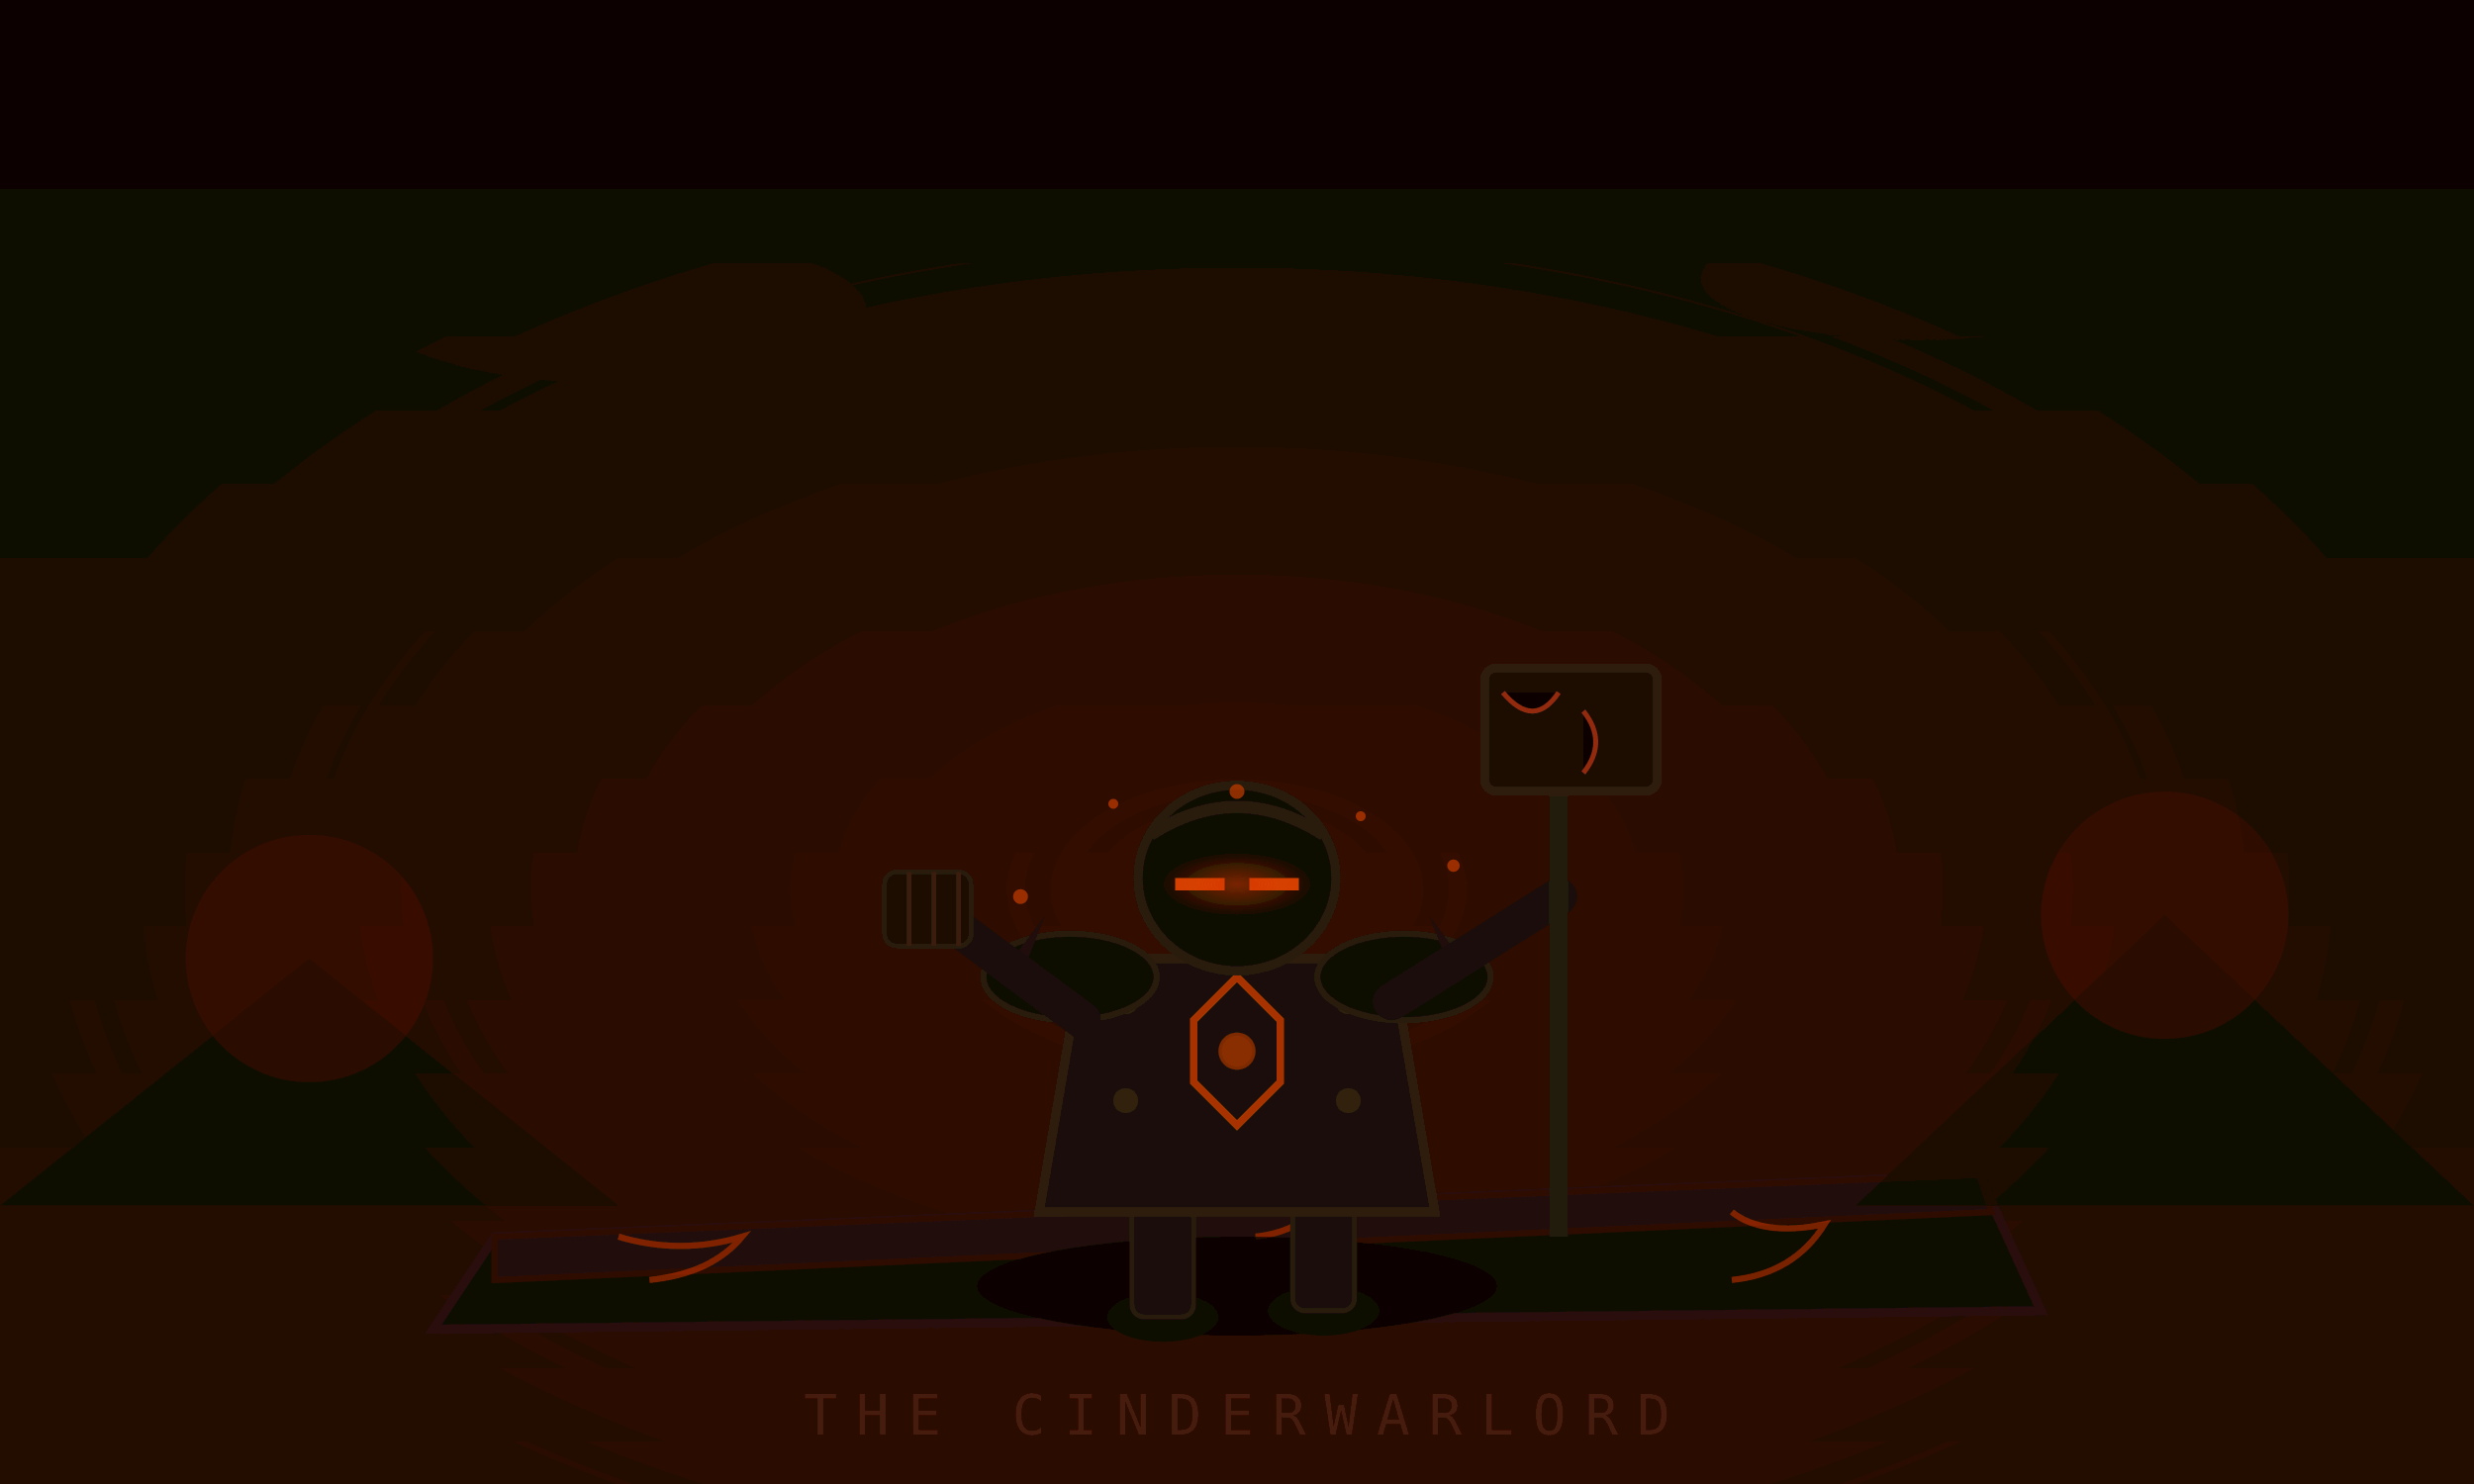
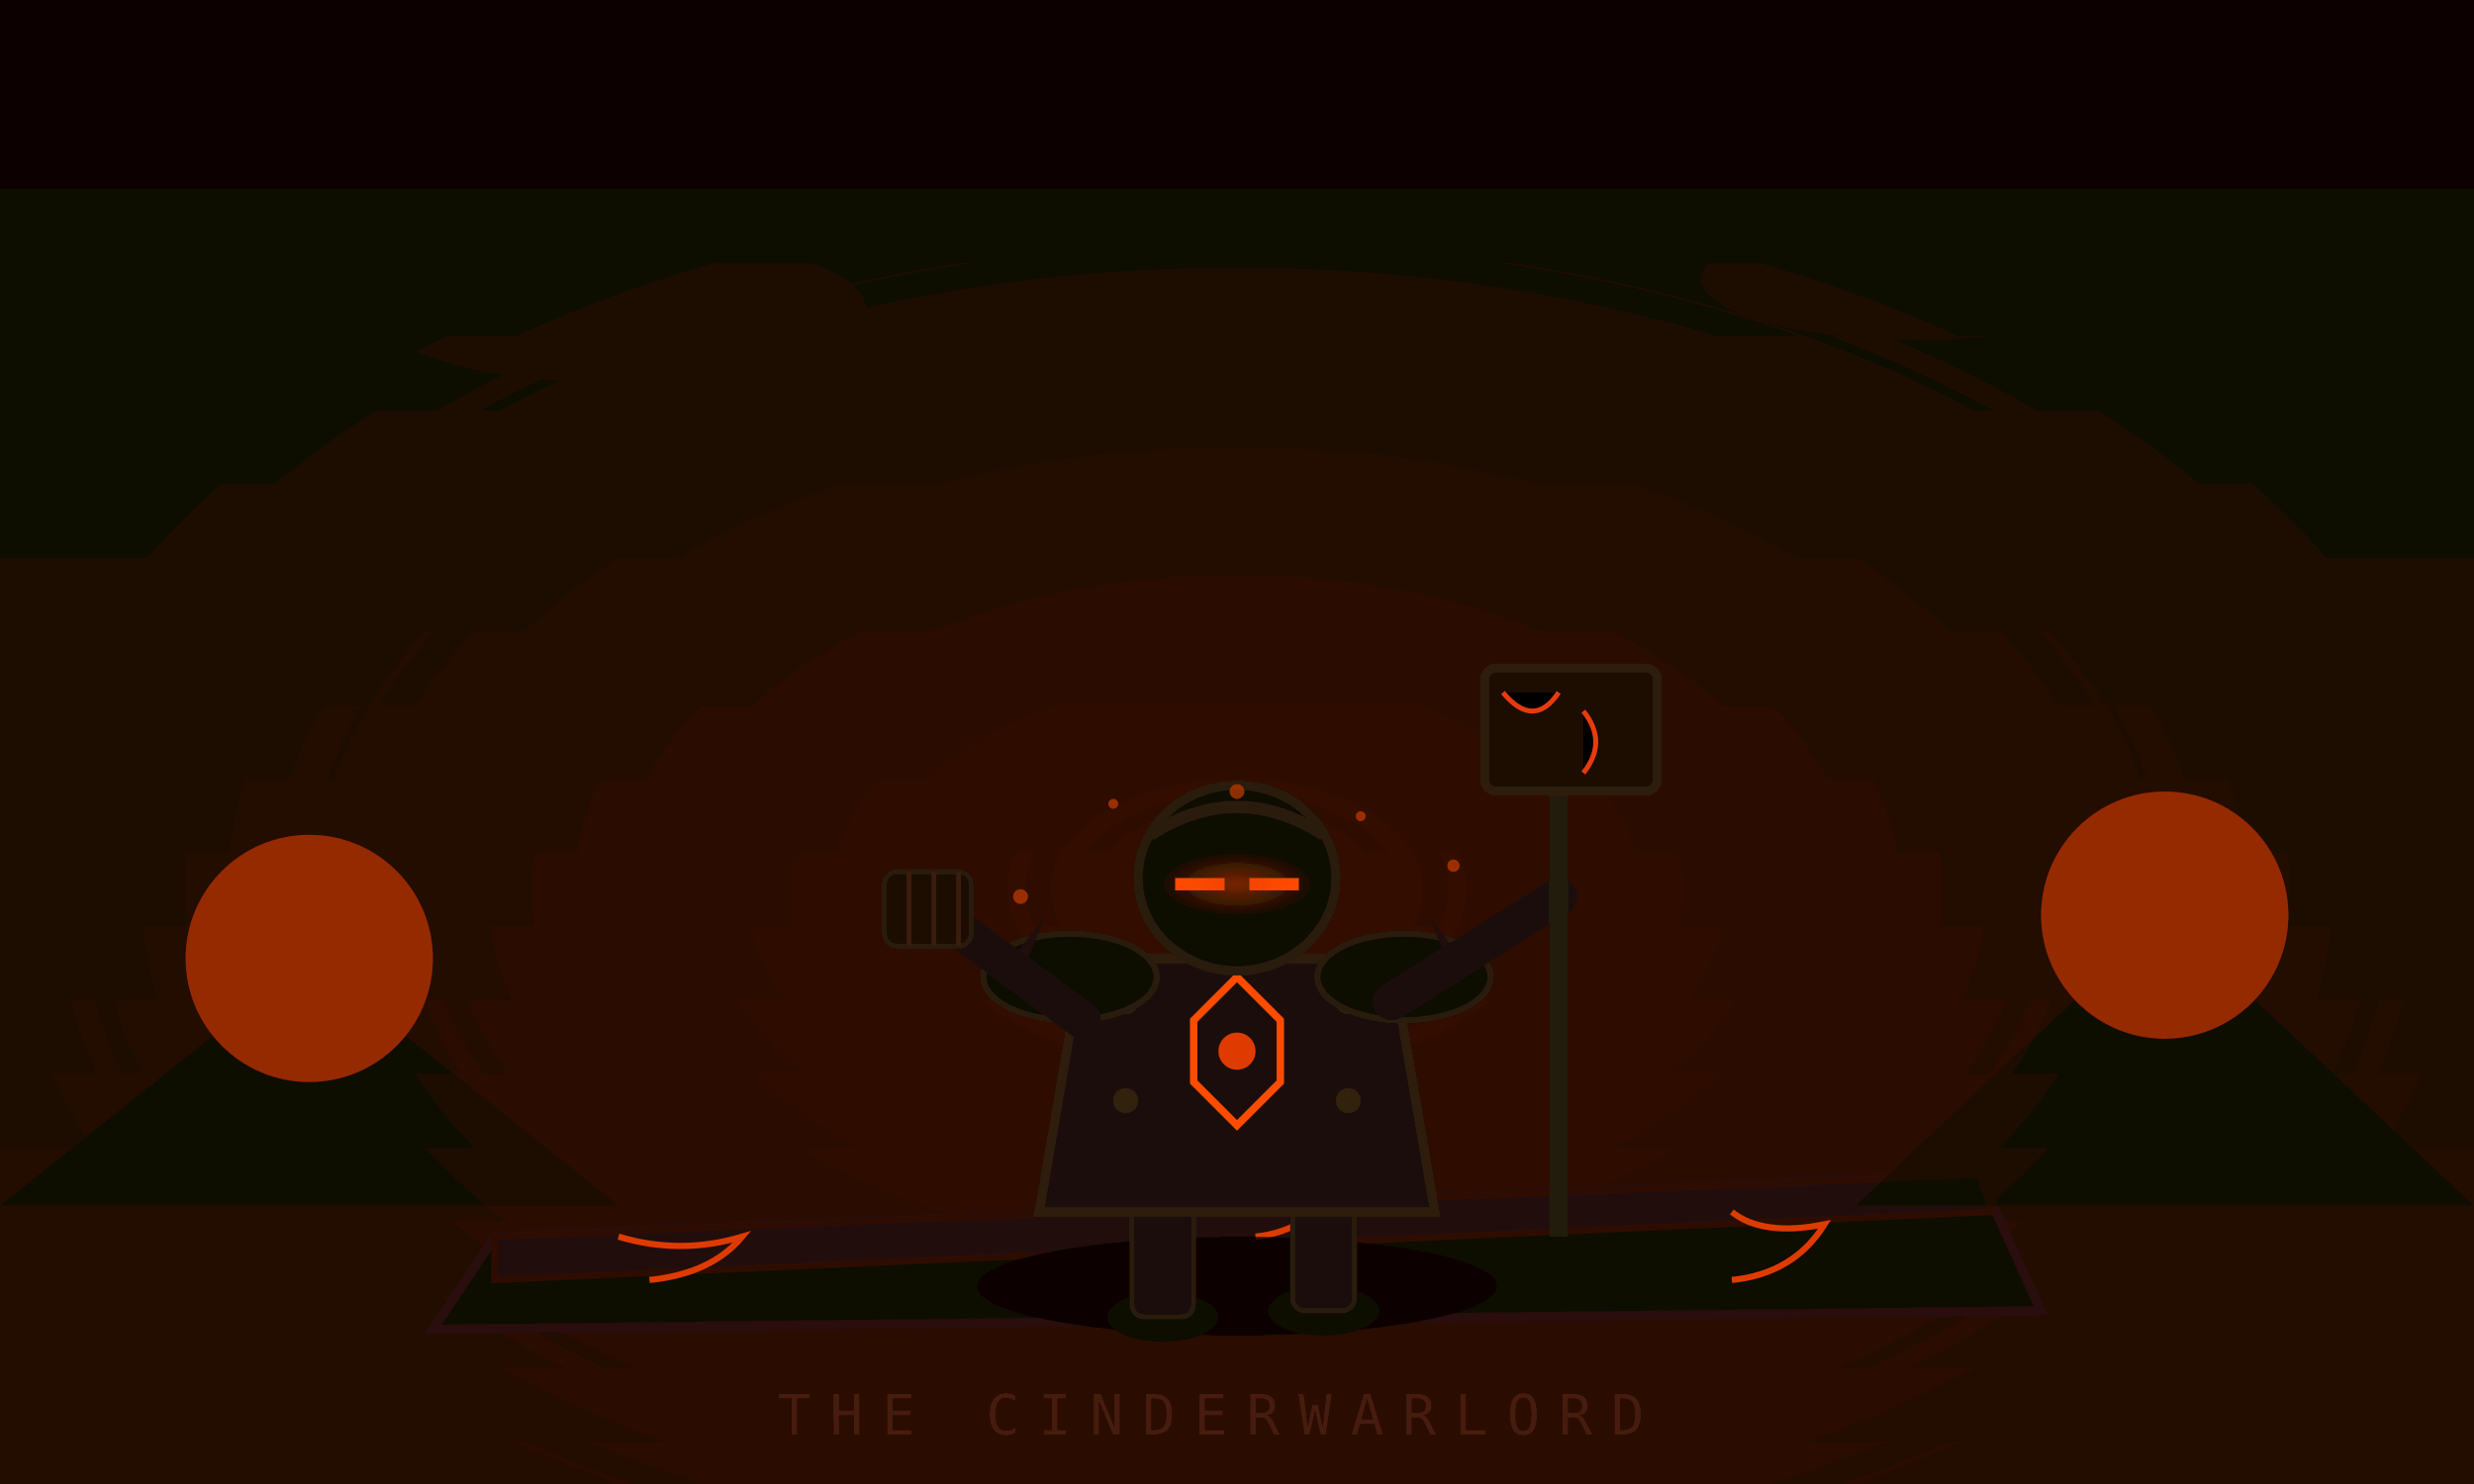
<svg xmlns="http://www.w3.org/2000/svg" viewBox="0 0 400 240" style="filter: brightness(1.4)">
  <rect width="400" height="240" fill="#080402" />
  <linearGradient id="cin-sky" x1="0" y1="0" x2="0" y2="1">
    <stop offset="0%" stop-color="#0a0604" />
    <stop offset="100%" stop-color="#1e0a04" />
  </linearGradient>
  <rect width="400" height="240" fill="url(#cin-sky)" />
  <radialGradient id="heat-atm" cx="50%" cy="60%" r="50%">
-     <stop offset="0%" stop-color="#601800" stop-opacity="0.3" />
+     <stop offset="0%" stop-color="#601800" stop-opacity="0.3">
+       <animate attributeName="stop-opacity" values="0.3;0.5;0.3" dur="7s" repeatCount="indefinite" />
+     </stop>
    <stop offset="100%" stop-color="#601800" stop-opacity="0" />
  </radialGradient>
  <rect width="400" height="240" fill="url(#heat-atm)" />
  <polygon points="80,200 320,190 330,212 70,215" fill="#100806" stroke="#201008" stroke-width="1.5" />
  <polygon points="80,200 320,190 322,196 80,207" fill="#1a0e08" stroke="#280e06" stroke-width="1" />
-   <g stroke="#c03000" stroke-width="1" fill="none" opacity="0.5">
+   <g stroke="#c03000" stroke-width="1" fill="none">
+     <animate attributeName="opacity" values="0.5;1;0.2;0.7;0.5" dur="3s" repeatCount="indefinite" />
    <path d="M100,200 Q110,203 120,200 Q115,206 105,207" />
    <path d="M200,192 Q210,196 215,192 Q212,199 203,200" />
    <path d="M280,196 Q285,200 295,198 Q290,206 280,207" />
  </g>
  <ellipse cx="200" cy="208" rx="42" ry="8" fill="#050201" opacity="0.8" />
  <ellipse cx="188" cy="213" rx="9" ry="4" fill="#0c0806" />
  <ellipse cx="214" cy="212" rx="9" ry="4" fill="#0c0806" />
  <rect x="183" y="195" width="10" height="18" rx="2" fill="#141008" stroke="#201408" stroke-width="0.8" />
  <rect x="209" y="194" width="10" height="18" rx="2" fill="#141008" stroke="#201408" stroke-width="0.8" />
  <polygon points="175,155 225,155 232,196 168,196" fill="#181008" stroke="#281408" stroke-width="1.5" />
  <g fill="#302010" opacity="0.7">
    <circle cx="182" cy="162" r="2" />
    <circle cx="218" cy="162" r="2" />
    <circle cx="182" cy="178" r="2" />
    <circle cx="218" cy="178" r="2" />
    <circle cx="200" cy="170" r="2.5" />
  </g>
-   <g stroke="#e04000" stroke-width="1.2" fill="none" opacity="0.6">
+   <g stroke="#e04000" stroke-width="1.2" fill="none">
+     <animate attributeName="opacity" values="0.6;1;0.3;0.8;0.6" dur="3s" repeatCount="indefinite" />
    <path d="M193,165 L200,158 L207,165 L207,175 L200,182 L193,175 Z" />
  </g>
-   <circle cx="200" cy="170" r="3" fill="#c03000" opacity="0.5" />
+   <circle cx="200" cy="170" r="3" fill="#c03000">
+     <animate attributeName="opacity" values="0.5;1;0.2;0.7;0.5" dur="3s" repeatCount="indefinite" />
+     <animate attributeName="r" values="3;5;3" dur="3s" repeatCount="indefinite" />
+   </circle>
  <ellipse cx="173" cy="158" rx="14" ry="7" fill="#100c06" stroke="#201408" stroke-width="1" />
  <ellipse cx="227" cy="158" rx="14" ry="7" fill="#100c06" stroke="#201408" stroke-width="1" />
  <polygon points="163,156 169,148 165,158" fill="#1a1008" />
  <polygon points="237,156 231,148 235,158" fill="#1a1008" />
  <ellipse cx="200" cy="142" rx="16" ry="15" fill="#100c06" stroke="#201408" stroke-width="1.5" />
  <path d="M186,135 Q200,126 214,135" stroke="#201408" stroke-width="2" fill="none" />
-   <line x1="190" y1="143" x2="198" y2="143" stroke="#e04000" stroke-width="2" opacity="0.8" />
-   <line x1="202" y1="143" x2="210" y2="143" stroke="#e04000" stroke-width="2" opacity="0.8" />
+   <line x1="190" y1="143" x2="198" y2="143" stroke="#e04000" stroke-width="2">
+     <animate attributeName="opacity" values="0.8;0.3;0.8" dur="2s" repeatCount="indefinite" />
+   </line>
+   <line x1="202" y1="143" x2="210" y2="143" stroke="#e04000" stroke-width="2">
+     <animate attributeName="opacity" values="0.8;0.3;0.8" dur="2s" begin="0.3s" repeatCount="indefinite" />
+   </line>
  <radialGradient id="visor-glow" cx="50%" cy="50%" r="50%">
-     <stop offset="0%" stop-color="#c03000" stop-opacity="0.5" />
+     <stop offset="0%" stop-color="#c03000" stop-opacity="0.5">
+       <animate attributeName="stop-opacity" values="0.5;1;0.3;0.7;0.5" dur="2s" repeatCount="indefinite" />
+     </stop>
    <stop offset="100%" stop-color="#c03000" stop-opacity="0" />
  </radialGradient>
  <ellipse cx="200" cy="143" rx="12" ry="5" fill="url(#visor-glow)" />
  <line x1="175" y1="165" x2="152" y2="148" stroke="#141008" stroke-width="6" stroke-linecap="round" />
  <rect x="143" y="141" width="14" height="12" rx="2" fill="#120e06" stroke="#201408" stroke-width="0.8" />
  <g stroke="#301808" stroke-width="0.8">
    <line x1="147" y1="141" x2="147" y2="153" />
    <line x1="151" y1="141" x2="151" y2="153" />
    <line x1="155" y1="141" x2="155" y2="153" />
  </g>
  <line x1="225" y1="162" x2="252" y2="145" stroke="#141008" stroke-width="6" stroke-linecap="round" />
  <line x1="252" y1="118" x2="252" y2="200" stroke="#1e1408" stroke-width="3" />
  <rect x="240" y="108" width="28" height="20" rx="2" fill="#120e06" stroke="#281408" stroke-width="1.5" />
-   <g stroke="#c83010" stroke-width="0.8" opacity="0.6">
+   <g stroke="#c83010" stroke-width="0.8">
+     <animate attributeName="opacity" values="0.6;1;0.2;0.8;0.6" dur="2.5s" begin="0.5s" repeatCount="indefinite" />
    <path d="M243,112 Q248,118 252,112" />
    <path d="M256,115 Q260,120 256,125" />
  </g>
-   <g fill="#e04000" opacity="0.5">
-     <circle cx="165" cy="145" r="1.2" />
-     <circle cx="235" cy="140" r="1" />
-     <circle cx="200" cy="128" r="1.2" />
-     <circle cx="180" cy="130" r="0.8" />
-     <circle cx="220" cy="132" r="0.8" />
+   <g fill="#e04000">
+     <circle cx="165" cy="145" r="1.2" opacity="0.5">
+       <animateTransform attributeName="transform" type="translate" values="0 0; -3 -20; -3 -40" dur="5s" repeatCount="indefinite" />
+       <animate attributeName="opacity" values="0.5;0.5;0" dur="5s" repeatCount="indefinite" />
+     </circle>
+     <circle cx="235" cy="140" r="1" opacity="0.5">
+       <animateTransform attributeName="transform" type="translate" values="0 0; 3 -18; 3 -36" dur="6s" begin="1s" repeatCount="indefinite" />
+       <animate attributeName="opacity" values="0.5;0.5;0" dur="6s" begin="1s" repeatCount="indefinite" />
+     </circle>
+     <circle cx="200" cy="128" r="1.2" opacity="0.5">
+       <animateTransform attributeName="transform" type="translate" values="0 0; -2 -22; -2 -44" dur="7s" begin="2s" repeatCount="indefinite" />
+       <animate attributeName="opacity" values="0.5;0.5;0" dur="7s" begin="2s" repeatCount="indefinite" />
+     </circle>
+     <circle cx="180" cy="130" r="0.8" opacity="0.5">
+       <animateTransform attributeName="transform" type="translate" values="0 0; 2 -15; 2 -30" dur="5s" begin="0.5s" repeatCount="indefinite" />
+       <animate attributeName="opacity" values="0.5;0.5;0" dur="5s" begin="0.5s" repeatCount="indefinite" />
+     </circle>
+     <circle cx="220" cy="132" r="0.8" opacity="0.5">
+       <animateTransform attributeName="transform" type="translate" values="0 0; -2 -18; -2 -36" dur="6s" begin="3s" repeatCount="indefinite" />
+       <animate attributeName="opacity" values="0.5;0.5;0" dur="6s" begin="3s" repeatCount="indefinite" />
+     </circle>
  </g>
  <g fill="#0c0604" opacity="0.7">
    <polygon points="0,195 50,155 100,195" />
    <polygon points="300,195 350,148 400,195" />
  </g>
-   <g fill="#802000" opacity="0.15">
+   <g fill="#802000">
+     <animate attributeName="opacity" values="0.15;0.3;0.15" dur="6s" repeatCount="indefinite" />
    <circle cx="50" cy="155" r="20" />
    <circle cx="350" cy="148" r="20" />
  </g>
  <g fill="#140a04" opacity="0.4">
-     <ellipse cx="100" cy="50" rx="40" ry="12" />
-     <ellipse cx="310" cy="45" rx="35" ry="10" />
+     <ellipse cx="100" cy="50" rx="40" ry="12">
+       <animateTransform attributeName="transform" type="translate" values="0 0; 3 -8; 0 0" dur="12s" repeatCount="indefinite" />
+     </ellipse>
+     <ellipse cx="310" cy="45" rx="35" ry="10">
+       <animateTransform attributeName="transform" type="translate" values="0 0; -3 -7; 0 0" dur="10s" begin="2s" repeatCount="indefinite" />
+     </ellipse>
  </g>
-   <text x="200" y="232" font-family="monospace" font-size="9" fill="#3a1408" text-anchor="middle" letter-spacing="3">THE CINDERWARLORD</text>
+   <text x="200" y="232" font-family="monospace" font-size="9" fill="#3a1408" text-anchor="middle" letter-spacing="3">THE CINDERWARLORD
+     <animate attributeName="opacity" values="0.7;1;0.7" dur="8s" repeatCount="indefinite" />
+   </text>
</svg>
